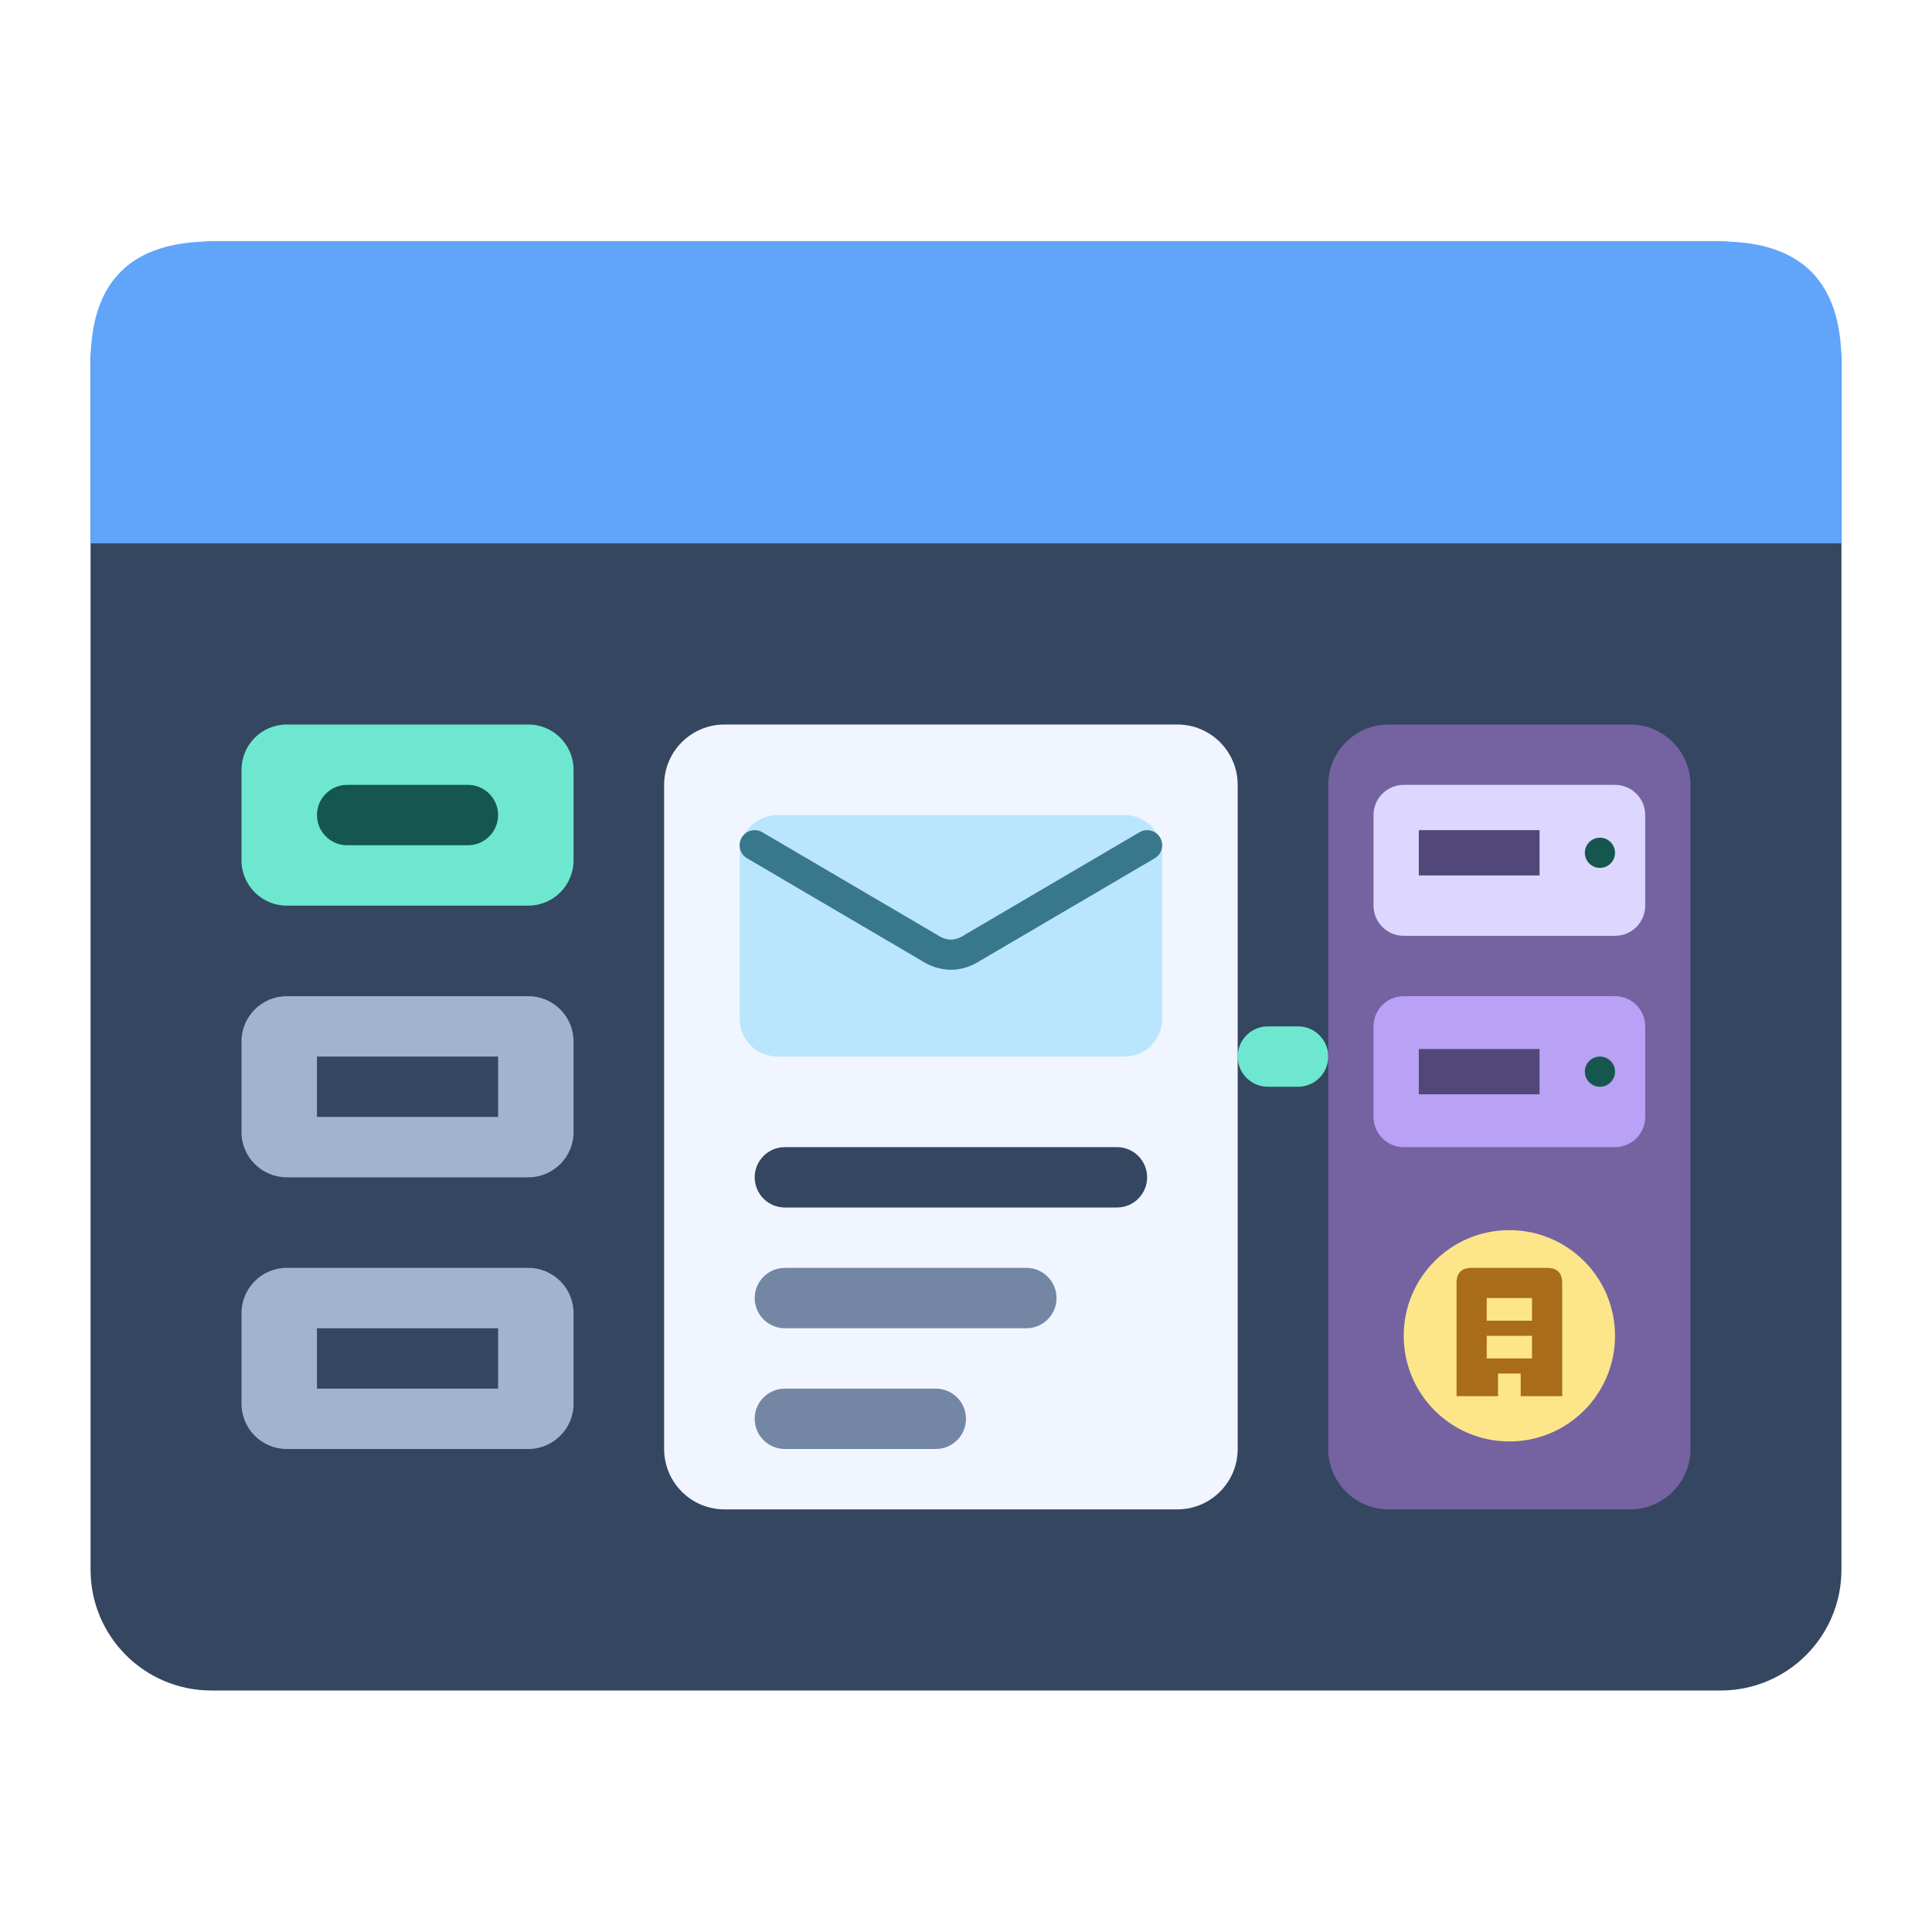
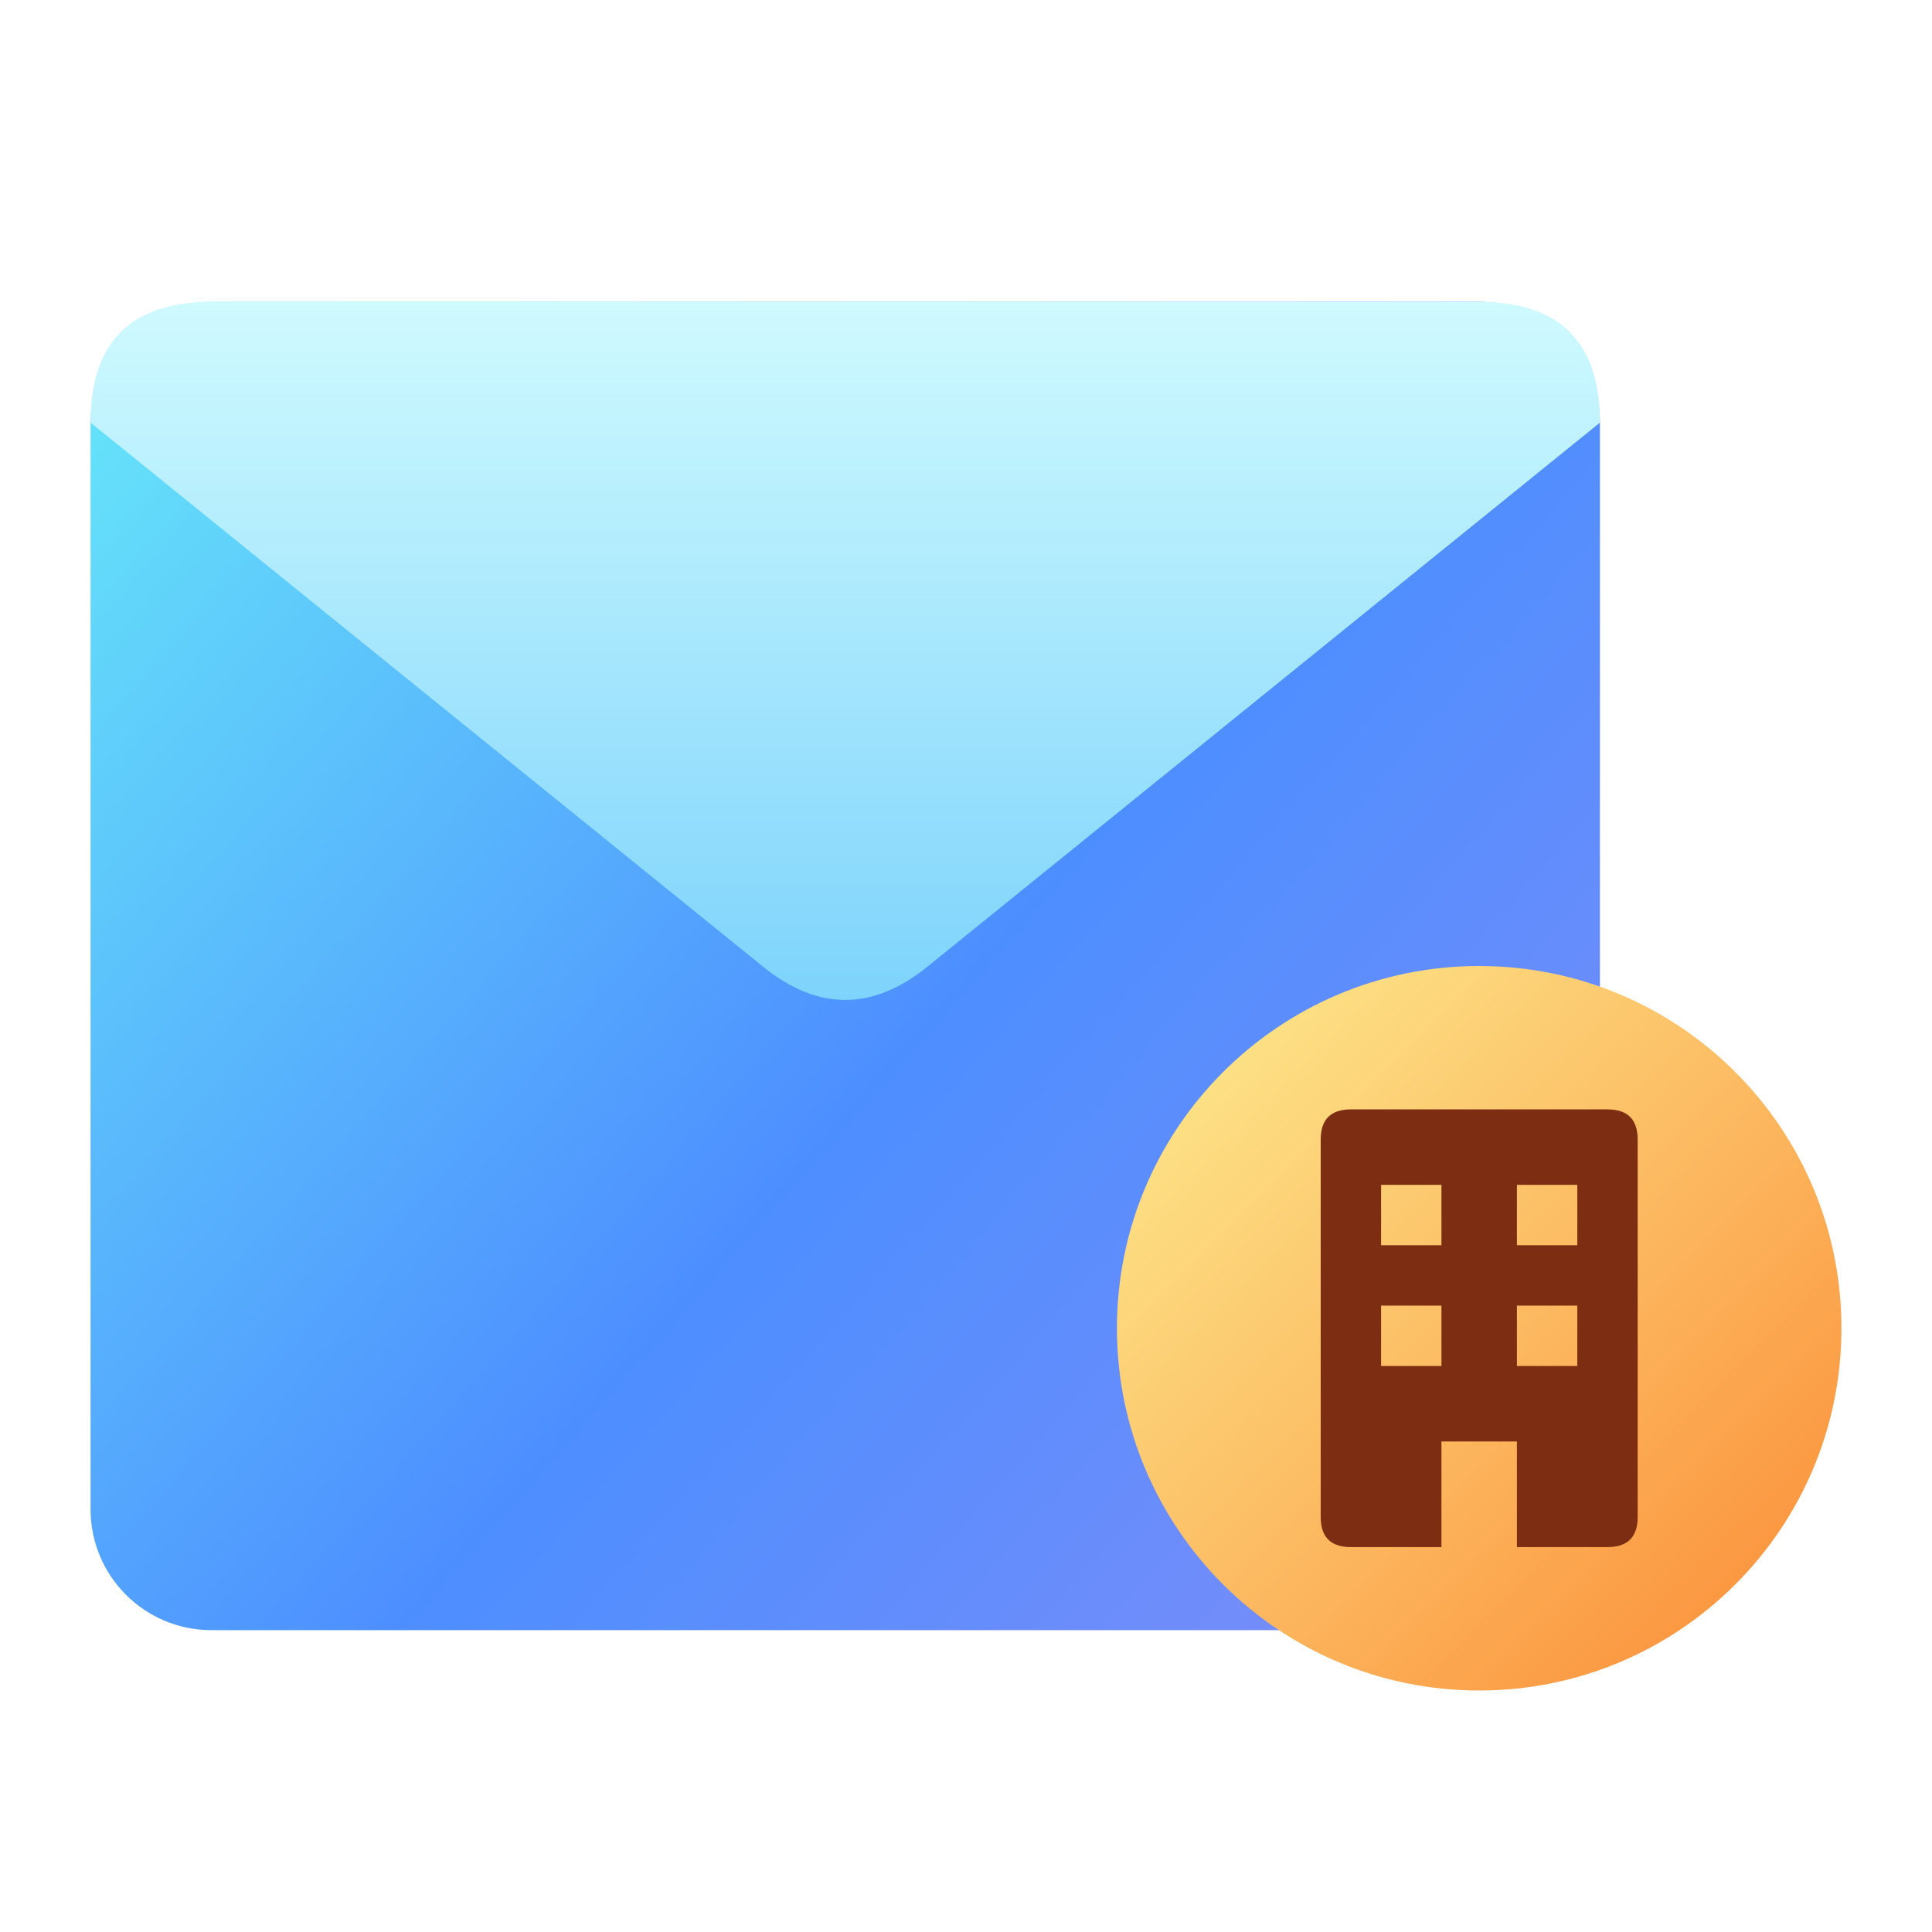
<svg xmlns="http://www.w3.org/2000/svg" width="512" height="512" viewBox="0 0 512 512">
-   <rect x="24" y="64" width="464" height="384" rx="32" fill="#344660" />
-   <path d="M56 64H456Q488 64 488 96V144H24V96Q24 64 56 64Z" fill="#60A5FA" />
-   <rect x="64" y="192" width="88" height="48" rx="12" fill="#6EE7D0" />
-   <rect x="64" y="264" width="88" height="48" rx="12" fill="#A0B4CF" />
-   <rect x="64" y="336" width="88" height="48" rx="12" fill="#A0B4CF" />
-   <rect x="84" y="208" width="48" height="16" rx="8" fill="#15564E" />
-   <path d="M84 280H132V296H84Z M84 352H132V368H84Z" fill="#344660" />
-   <rect x="176" y="192" width="152" height="208" rx="16" fill="#F1F5FF" />
-   <rect x="196" y="216" width="112" height="64" rx="10" fill="#BAE6FD" />
-   <path d="M200 224L246 251Q252 255 258 251L304 224" fill="none" stroke="#39788C" stroke-width="8" stroke-linecap="round" stroke-linejoin="round" />
-   <rect x="200" y="304" width="104" height="16" rx="8" fill="#344660" />
-   <rect x="200" y="336" width="80" height="16" rx="8" fill="#7387A5" />
-   <rect x="200" y="368" width="56" height="16" rx="8" fill="#7387A5" />
-   <rect x="328" y="272" width="24" height="16" rx="8" fill="#6EE7D0" />
-   <rect x="352" y="192" width="96" height="208" rx="16" fill="#7463A0" />
-   <rect x="364" y="208" width="72" height="40" rx="8" fill="#DDD6FE" />
-   <rect x="364" y="264" width="72" height="40" rx="8" fill="#B9A1F5" />
-   <path d="M376 220H408V232H376Z M376 278H408V290H376Z" fill="#514879" />
-   <circle cx="424" cy="226" r="4" fill="#15564E" />
-   <circle cx="424" cy="284" r="4" fill="#15564E" />
-   <circle cx="400" cy="354" r="28" fill="#FDE68A" />
-   <path fill-rule="evenodd" d="M390 336H410Q414 336 414 340V370H386V340Q386 336 390 336ZM394 344V350H406V344ZM394 354V360H406V354ZM397 364V370H403V364Z" fill="#A96C18" />
+   <defs>
+     <linearGradient id="mail-body" x1="24" y1="80" x2="424" y2="432" gradientUnits="userSpaceOnUse">
+       <stop offset="0" stop-color="#67E8F9" />
+       <stop offset="0.55" stop-color="#4D8EFF" />
+       <stop offset="1" stop-color="#818CF8" />
+     </linearGradient>
+     <linearGradient id="mail-flap" x1="224" y1="80" x2="224" y2="266" gradientUnits="userSpaceOnUse">
+       <stop offset="0" stop-color="#CFFAFE" />
+       <stop offset="1" stop-color="#7DD3FC" />
+     </linearGradient>
+     <linearGradient id="enterprise-badge" x1="312" y1="272" x2="472" y2="432" gradientUnits="userSpaceOnUse">
+       <stop offset="0" stop-color="#FDE68A" />
+       <stop offset="1" stop-color="#FB923C" />
+     </linearGradient>
+   </defs>
+   <rect x="24" y="80" width="400" height="352" rx="32" fill="url(#mail-body)" />
+   <path d="M56 80H392Q424 80 424 112L246 256Q224 274 202 256L24 112Q24 80 56 80Z" fill="url(#mail-flap)" />
+   <circle cx="392" cy="352" r="96" fill="url(#enterprise-badge)" />
+   <path fill-rule="evenodd" d="M358 294H426Q434 294 434 302V402Q434 410 426 410H402V382H382V410H358Q350 410 350 402V302Q350 294 358 294ZM366 314H382V330H366ZM402 314H418V330H402ZM366 346H382V362H366ZM402 346H418V362H402Z" fill="#7C2D12" />
</svg>
